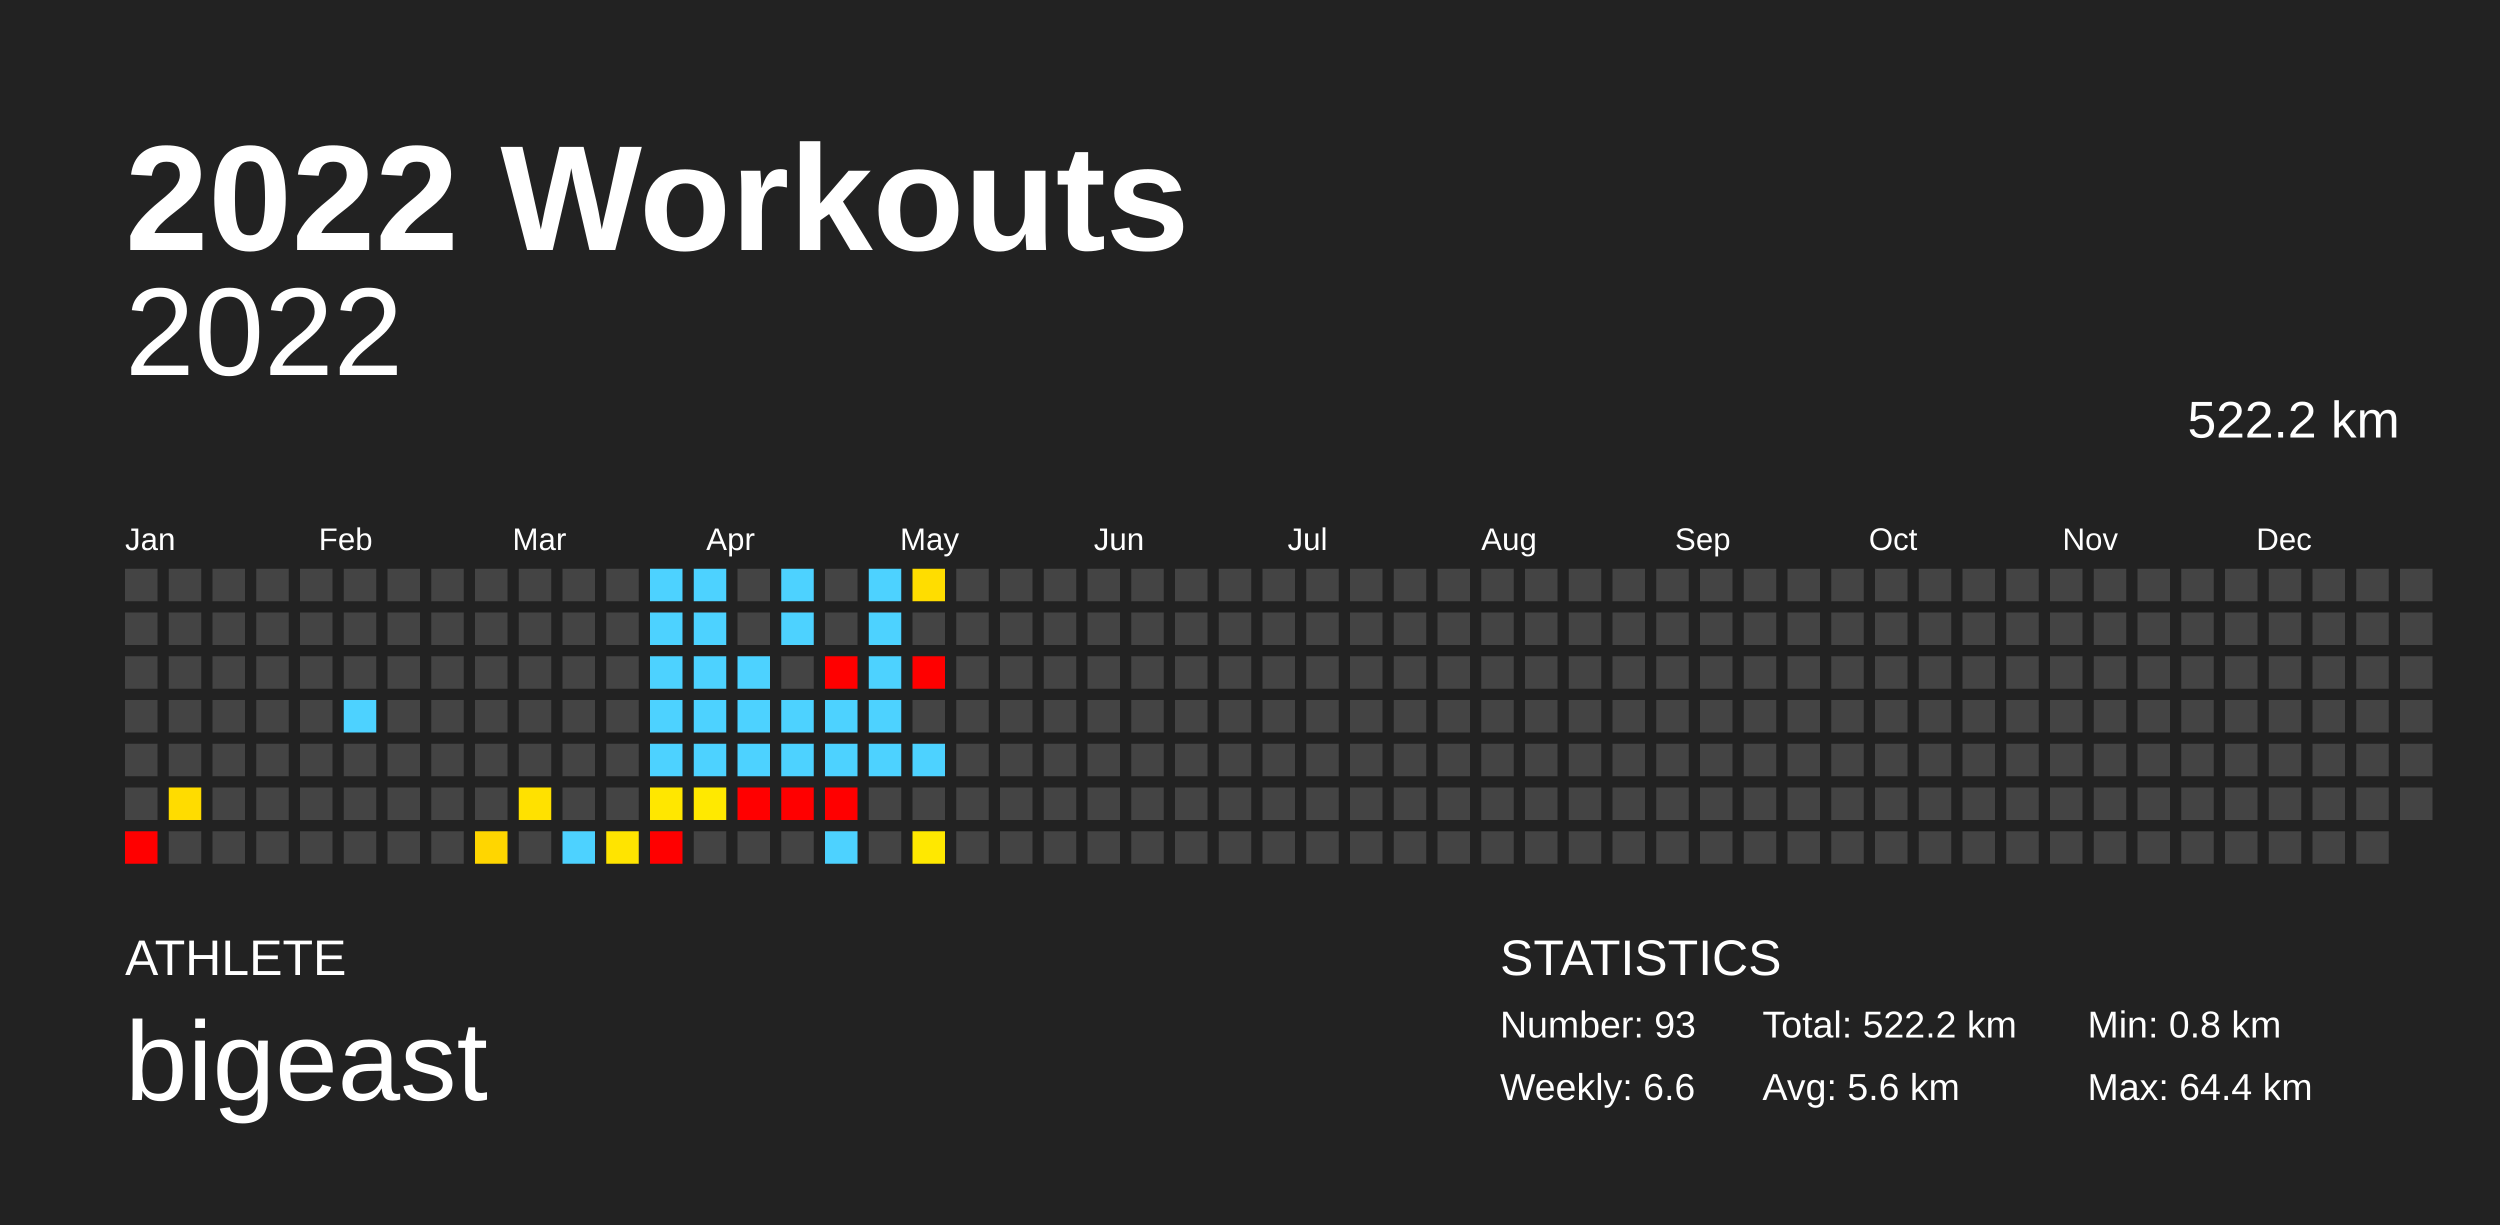
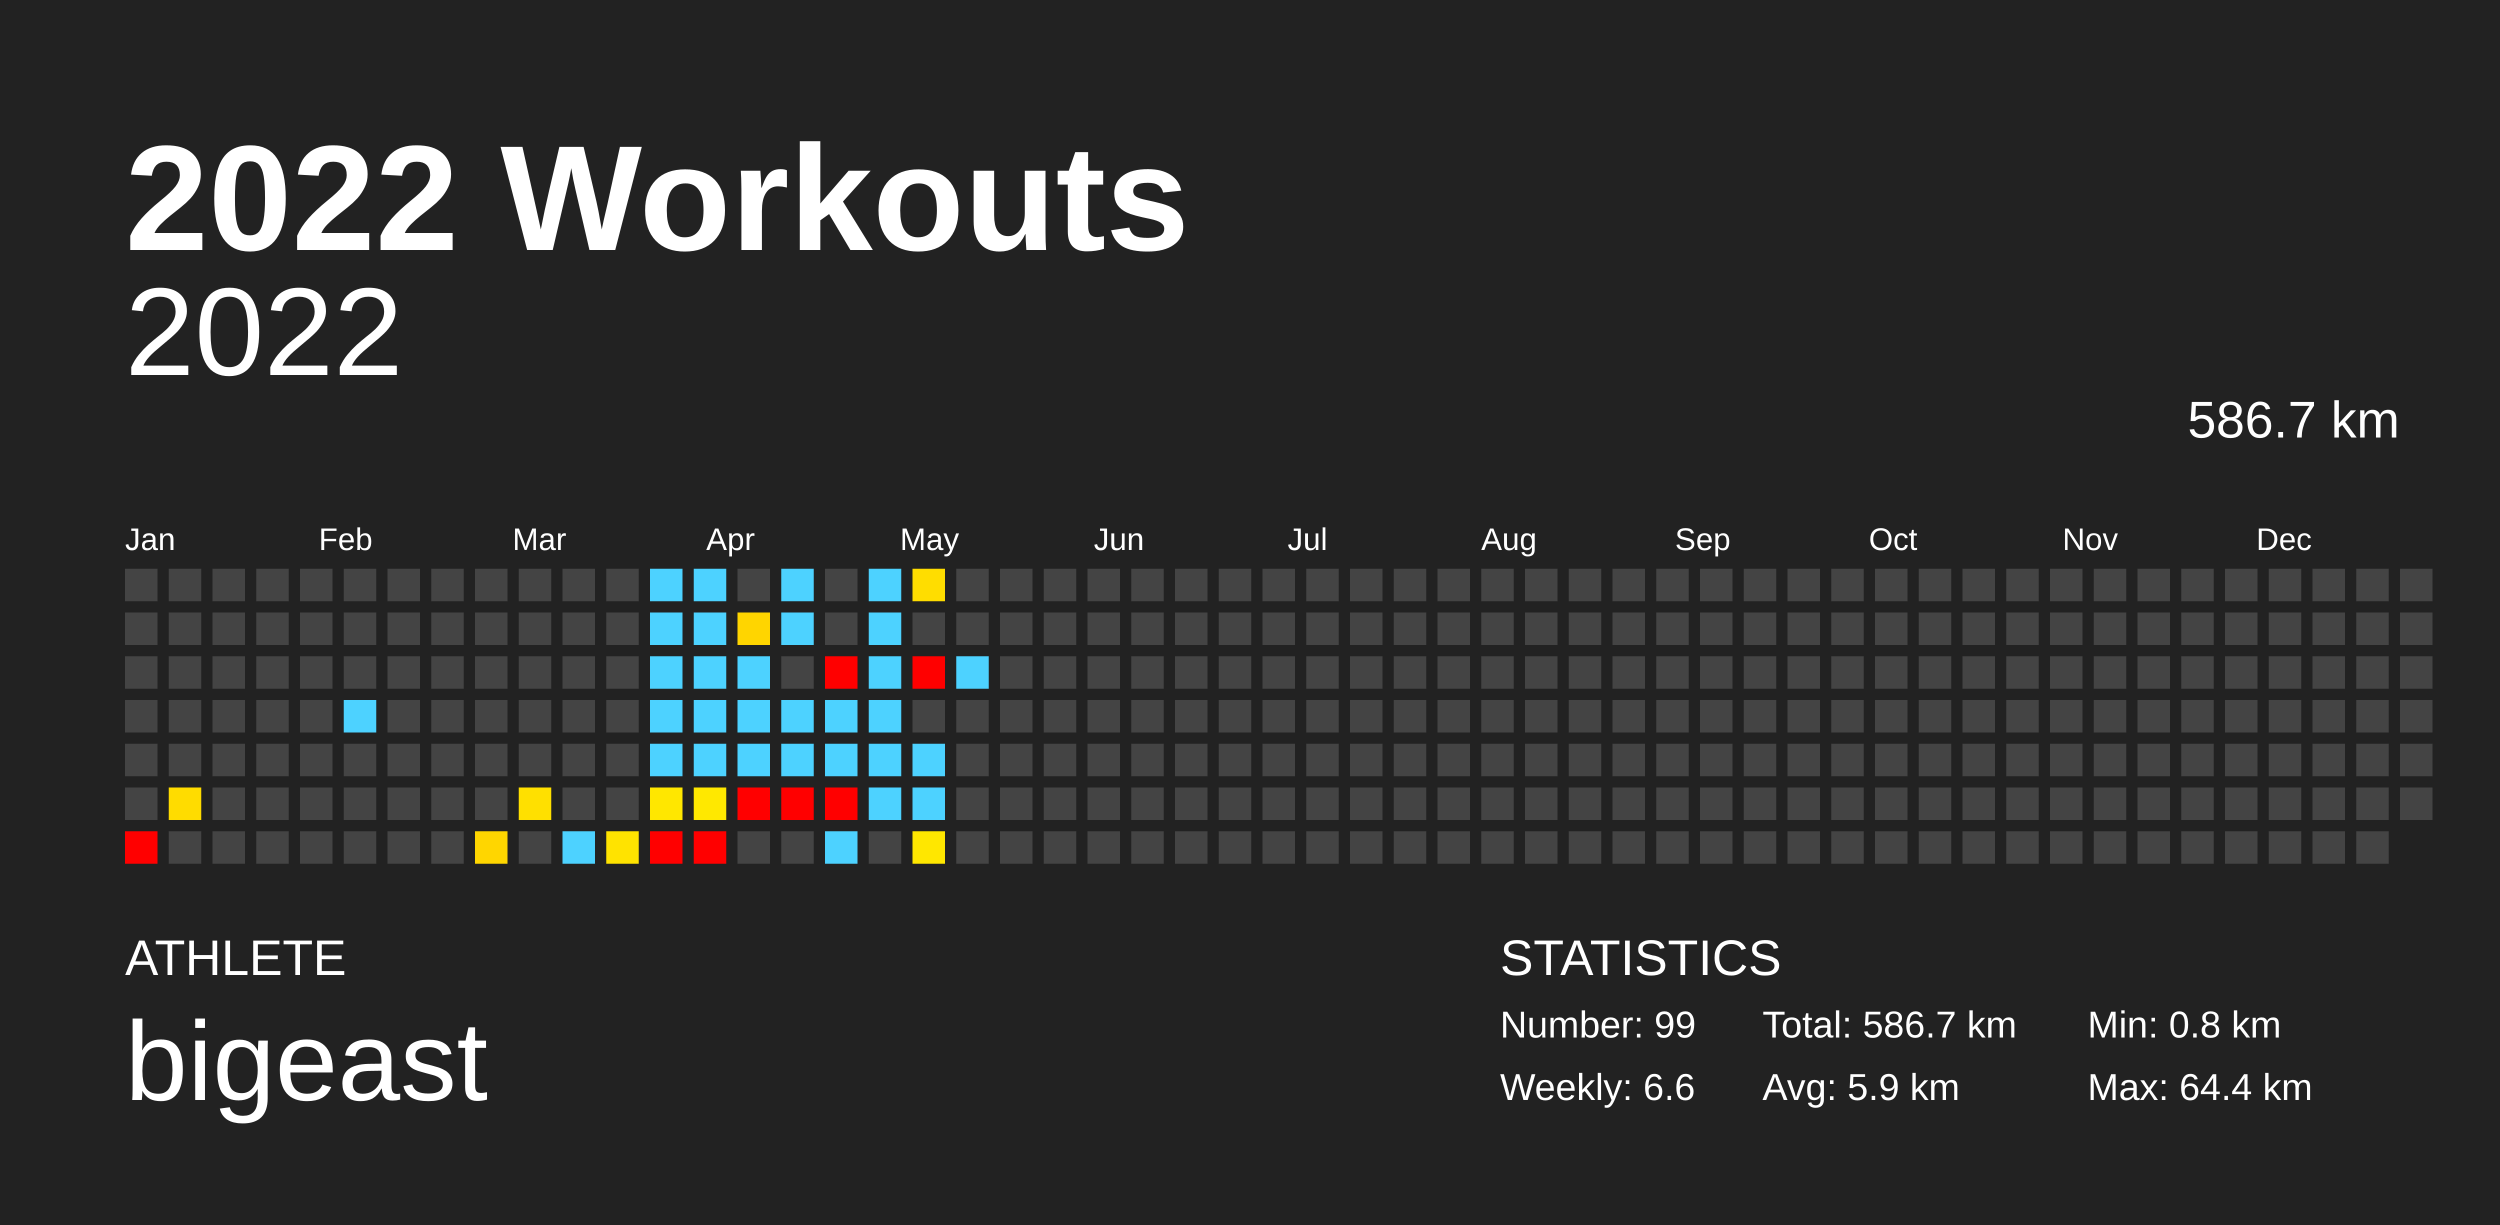
<svg xmlns="http://www.w3.org/2000/svg" baseProfile="full" height="98mm" version="1.1" viewBox="0,0,200,98" width="200mm">
  <defs />
  <rect fill="#222222" height="98" width="200" x="0" y="0" />
  <text fill="#FFFFFF" style="font-size:12px; font-family:Arial; font-weight:bold;" x="10" y="20">2022 Workouts</text>
  <text fill="#FFFFFF" style="font-size:4px; font-family:Arial" x="10" y="78">ATHLETE</text>
  <text fill="#FFFFFF" style="font-size:9px; font-family:Arial" x="10" y="88">bigeast</text>
  <text fill="#FFFFFF" style="font-size:4px; font-family:Arial" x="120" y="78">STATISTICS</text>
-   <text fill="#FFFFFF" style="font-size:3px; font-family:Arial" x="120" y="83">Number: 93</text>
+   <text fill="#FFFFFF" style="font-size:3px; font-family:Arial" x="120" y="83">Number: 99</text>
  <text fill="#FFFFFF" style="font-size:3px; font-family:Arial" x="120" y="88">Weekly: 6.6</text>
-   <text fill="#FFFFFF" style="font-size:3px; font-family:Arial" x="141" y="83">Total: 522.2 km</text>
-   <text fill="#FFFFFF" style="font-size:3px; font-family:Arial" x="141" y="88">Avg: 5.6 km</text>
+   <text fill="#FFFFFF" style="font-size:3px; font-family:Arial" x="141" y="83">Total: 586.7 km</text>
+   <text fill="#FFFFFF" style="font-size:3px; font-family:Arial" x="141" y="88">Avg: 5.9 km</text>
  <text fill="#FFFFFF" style="font-size:3px; font-family:Arial" x="167" y="83">Min: 0.8 km</text>
  <text fill="#FFFFFF" style="font-size:3px; font-family:Arial" x="167" y="88">Max: 64.4 km</text>
  <text alignment-baseline="hanging" fill="#FFFFFF" style="font-size:10.0px; font-family:Arial;" x="10" y="30">2022</text>
-   <text alignment-baseline="hanging" fill="#FFFFFF" style="font-size:4.125px; font-family:Arial;" x="175" y="35">522.2 km</text>
+   <text alignment-baseline="hanging" fill="#FFFFFF" style="font-size:4.125px; font-family:Arial;" x="175" y="35">586.7 km</text>
  <text fill="#FFFFFF" style="font-size:2.5px; font-family:Arial" x="10.0" y="44">Jan</text>
  <text fill="#FFFFFF" style="font-size:2.5px; font-family:Arial" x="25.5" y="44">Feb</text>
  <text fill="#FFFFFF" style="font-size:2.5px; font-family:Arial" x="41.0" y="44">Mar</text>
  <text fill="#FFFFFF" style="font-size:2.5px; font-family:Arial" x="56.5" y="44">Apr</text>
  <text fill="#FFFFFF" style="font-size:2.5px; font-family:Arial" x="72.0" y="44">May</text>
  <text fill="#FFFFFF" style="font-size:2.5px; font-family:Arial" x="87.5" y="44">Jun</text>
  <text fill="#FFFFFF" style="font-size:2.5px; font-family:Arial" x="103.0" y="44">Jul</text>
  <text fill="#FFFFFF" style="font-size:2.5px; font-family:Arial" x="118.5" y="44">Aug</text>
  <text fill="#FFFFFF" style="font-size:2.5px; font-family:Arial" x="134.0" y="44">Sep</text>
  <text fill="#FFFFFF" style="font-size:2.5px; font-family:Arial" x="149.5" y="44">Oct</text>
  <text fill="#FFFFFF" style="font-size:2.5px; font-family:Arial" x="165.0" y="44">Nov</text>
  <text fill="#FFFFFF" style="font-size:2.5px; font-family:Arial" x="180.5" y="44">Dec</text>
  <rect fill="#444444" height="2.6" width="2.6" x="10.0" y="45.5" />
  <rect fill="#444444" height="2.6" width="2.6" x="10.0" y="49.0" />
  <rect fill="#444444" height="2.6" width="2.6" x="10.0" y="52.5" />
  <rect fill="#444444" height="2.6" width="2.6" x="10.0" y="56.0" />
  <rect fill="#444444" height="2.6" width="2.6" x="10.0" y="59.5" />
  <rect fill="#444444" height="2.6" width="2.6" x="10.0" y="63.0" />
  <rect fill="red" height="2.6" width="2.6" x="10.0" y="66.5" />
  <rect fill="#444444" height="2.6" width="2.6" x="13.5" y="45.5" />
  <rect fill="#444444" height="2.6" width="2.6" x="13.5" y="49.0" />
  <rect fill="#444444" height="2.6" width="2.6" x="13.5" y="52.5" />
  <rect fill="#444444" height="2.6" width="2.6" x="13.5" y="56.0" />
  <rect fill="#444444" height="2.6" width="2.6" x="13.5" y="59.5" />
  <rect fill="#ffdc00" height="2.6" width="2.6" x="13.5" y="63.0" />
  <rect fill="#444444" height="2.6" width="2.6" x="13.5" y="66.5" />
  <rect fill="#444444" height="2.6" width="2.6" x="17.0" y="45.5" />
  <rect fill="#444444" height="2.6" width="2.6" x="17.0" y="49.0" />
  <rect fill="#444444" height="2.6" width="2.6" x="17.0" y="52.5" />
  <rect fill="#444444" height="2.6" width="2.6" x="17.0" y="56.0" />
  <rect fill="#444444" height="2.6" width="2.6" x="17.0" y="59.5" />
  <rect fill="#444444" height="2.6" width="2.6" x="17.0" y="63.0" />
  <rect fill="#444444" height="2.6" width="2.6" x="17.0" y="66.5" />
  <rect fill="#444444" height="2.6" width="2.6" x="20.5" y="45.5" />
  <rect fill="#444444" height="2.6" width="2.6" x="20.5" y="49.0" />
  <rect fill="#444444" height="2.6" width="2.6" x="20.5" y="52.5" />
  <rect fill="#444444" height="2.6" width="2.6" x="20.5" y="56.0" />
  <rect fill="#444444" height="2.6" width="2.6" x="20.5" y="59.5" />
  <rect fill="#444444" height="2.6" width="2.6" x="20.5" y="63.0" />
  <rect fill="#444444" height="2.6" width="2.6" x="20.5" y="66.5" />
  <rect fill="#444444" height="2.6" width="2.6" x="24.0" y="45.5" />
  <rect fill="#444444" height="2.6" width="2.6" x="24.0" y="49.0" />
  <rect fill="#444444" height="2.6" width="2.6" x="24.0" y="52.5" />
  <rect fill="#444444" height="2.6" width="2.6" x="24.0" y="56.0" />
  <rect fill="#444444" height="2.6" width="2.6" x="24.0" y="59.5" />
  <rect fill="#444444" height="2.6" width="2.6" x="24.0" y="63.0" />
  <rect fill="#444444" height="2.6" width="2.6" x="24.0" y="66.5" />
  <rect fill="#444444" height="2.6" width="2.6" x="27.5" y="45.5" />
  <rect fill="#444444" height="2.6" width="2.6" x="27.5" y="49.0" />
  <rect fill="#444444" height="2.6" width="2.6" x="27.5" y="52.5" />
  <rect fill="#4dd2ff" height="2.6" width="2.6" x="27.5" y="56.0" />
  <rect fill="#444444" height="2.6" width="2.6" x="27.5" y="59.5" />
  <rect fill="#444444" height="2.6" width="2.6" x="27.5" y="63.0" />
  <rect fill="#444444" height="2.6" width="2.6" x="27.5" y="66.5" />
  <rect fill="#444444" height="2.6" width="2.6" x="31.0" y="45.5" />
  <rect fill="#444444" height="2.6" width="2.6" x="31.0" y="49.0" />
  <rect fill="#444444" height="2.6" width="2.6" x="31.0" y="52.5" />
  <rect fill="#444444" height="2.6" width="2.6" x="31.0" y="56.0" />
  <rect fill="#444444" height="2.6" width="2.6" x="31.0" y="59.5" />
  <rect fill="#444444" height="2.6" width="2.6" x="31.0" y="63.0" />
  <rect fill="#444444" height="2.6" width="2.6" x="31.0" y="66.5" />
  <rect fill="#444444" height="2.6" width="2.6" x="34.5" y="45.5" />
  <rect fill="#444444" height="2.6" width="2.6" x="34.5" y="49.0" />
  <rect fill="#444444" height="2.6" width="2.6" x="34.5" y="52.5" />
  <rect fill="#444444" height="2.6" width="2.6" x="34.5" y="56.0" />
  <rect fill="#444444" height="2.6" width="2.6" x="34.5" y="59.5" />
  <rect fill="#444444" height="2.6" width="2.6" x="34.5" y="63.0" />
  <rect fill="#444444" height="2.6" width="2.6" x="34.5" y="66.5" />
  <rect fill="#444444" height="2.6" width="2.6" x="38.0" y="45.5" />
  <rect fill="#444444" height="2.6" width="2.6" x="38.0" y="49.0" />
  <rect fill="#444444" height="2.6" width="2.6" x="38.0" y="52.5" />
  <rect fill="#444444" height="2.6" width="2.6" x="38.0" y="56.0" />
  <rect fill="#444444" height="2.6" width="2.6" x="38.0" y="59.5" />
  <rect fill="#444444" height="2.6" width="2.6" x="38.0" y="63.0" />
  <rect fill="#ffd600" height="2.6" width="2.6" x="38.0" y="66.5" />
  <rect fill="#444444" height="2.6" width="2.6" x="41.5" y="45.5" />
  <rect fill="#444444" height="2.6" width="2.6" x="41.5" y="49.0" />
  <rect fill="#444444" height="2.6" width="2.6" x="41.5" y="52.5" />
  <rect fill="#444444" height="2.6" width="2.6" x="41.5" y="56.0" />
  <rect fill="#444444" height="2.6" width="2.6" x="41.5" y="59.5" />
-   <rect fill="#ffe100" height="2.6" width="2.6" x="41.5" y="63.0" />
+   <rect fill="#ffe000" height="2.6" width="2.6" x="41.5" y="63.0" />
  <rect fill="#444444" height="2.6" width="2.6" x="41.5" y="66.5" />
  <rect fill="#444444" height="2.6" width="2.6" x="45.0" y="45.5" />
  <rect fill="#444444" height="2.6" width="2.6" x="45.0" y="49.0" />
  <rect fill="#444444" height="2.6" width="2.6" x="45.0" y="52.5" />
  <rect fill="#444444" height="2.6" width="2.6" x="45.0" y="56.0" />
  <rect fill="#444444" height="2.6" width="2.6" x="45.0" y="59.5" />
  <rect fill="#444444" height="2.6" width="2.6" x="45.0" y="63.0" />
  <rect fill="#4dd2ff" height="2.6" width="2.6" x="45.0" y="66.5" />
  <rect fill="#444444" height="2.6" width="2.6" x="48.5" y="45.5" />
  <rect fill="#444444" height="2.6" width="2.6" x="48.5" y="49.0" />
  <rect fill="#444444" height="2.6" width="2.6" x="48.5" y="52.5" />
  <rect fill="#444444" height="2.6" width="2.6" x="48.5" y="56.0" />
  <rect fill="#444444" height="2.6" width="2.6" x="48.5" y="59.5" />
  <rect fill="#444444" height="2.6" width="2.6" x="48.5" y="63.0" />
-   <rect fill="#ffe400" height="2.6" width="2.6" x="48.5" y="66.5" />
+   <rect fill="#ffe300" height="2.6" width="2.6" x="48.5" y="66.5" />
  <rect fill="#4dd2ff" height="2.6" width="2.6" x="52.0" y="45.5" />
  <rect fill="#4dd2ff" height="2.6" width="2.6" x="52.0" y="49.0" />
  <rect fill="#4dd2ff" height="2.6" width="2.6" x="52.0" y="52.5" />
  <rect fill="#4dd2ff" height="2.6" width="2.6" x="52.0" y="56.0" />
  <rect fill="#4dd2ff" height="2.6" width="2.6" x="52.0" y="59.5" />
  <rect fill="#ffe700" height="2.6" width="2.6" x="52.0" y="63.0" />
  <rect fill="red" height="2.6" width="2.6" x="52.0" y="66.5" />
  <rect fill="#4dd2ff" height="2.6" width="2.6" x="55.5" y="45.5" />
  <rect fill="#4dd2ff" height="2.6" width="2.6" x="55.5" y="49.0" />
  <rect fill="#4dd2ff" height="2.6" width="2.6" x="55.5" y="52.5" />
  <rect fill="#4dd2ff" height="2.6" width="2.6" x="55.5" y="56.0" />
  <rect fill="#4dd2ff" height="2.6" width="2.6" x="55.5" y="59.5" />
-   <rect fill="#ffe900" height="2.6" width="2.6" x="55.5" y="63.0" />
-   <rect fill="#444444" height="2.6" width="2.6" x="55.5" y="66.5" />
+   <rect fill="#ffe800" height="2.6" width="2.6" x="55.5" y="63.0" />
+   <rect fill="red" height="2.6" width="2.6" x="55.5" y="66.5" />
  <rect fill="#444444" height="2.6" width="2.6" x="59.0" y="45.5" />
-   <rect fill="#444444" height="2.6" width="2.6" x="59.0" y="49.0" />
+   <rect fill="#ffd500" height="2.6" width="2.6" x="59.0" y="49.0" />
  <rect fill="#4dd2ff" height="2.6" width="2.6" x="59.0" y="52.5" />
  <rect fill="#4dd2ff" height="2.6" width="2.6" x="59.0" y="56.0" />
  <rect fill="#4dd2ff" height="2.6" width="2.6" x="59.0" y="59.5" />
  <rect fill="red" height="2.6" width="2.6" x="59.0" y="63.0" />
  <rect fill="#444444" height="2.6" width="2.6" x="59.0" y="66.5" />
  <rect fill="#4dd2ff" height="2.6" width="2.6" x="62.5" y="45.5" />
  <rect fill="#4dd2ff" height="2.6" width="2.6" x="62.5" y="49.0" />
  <rect fill="#444444" height="2.6" width="2.6" x="62.5" y="52.5" />
  <rect fill="#4dd2ff" height="2.6" width="2.6" x="62.5" y="56.0" />
  <rect fill="#4dd2ff" height="2.6" width="2.6" x="62.5" y="59.5" />
  <rect fill="red" height="2.6" width="2.6" x="62.5" y="63.0" />
  <rect fill="#444444" height="2.6" width="2.6" x="62.5" y="66.5" />
  <rect fill="#444444" height="2.6" width="2.6" x="66.0" y="45.5" />
  <rect fill="#444444" height="2.6" width="2.6" x="66.0" y="49.0" />
  <rect fill="red" height="2.6" width="2.6" x="66.0" y="52.5" />
  <rect fill="#4dd2ff" height="2.6" width="2.6" x="66.0" y="56.0" />
  <rect fill="#4dd2ff" height="2.6" width="2.6" x="66.0" y="59.5" />
  <rect fill="red" height="2.6" width="2.6" x="66.0" y="63.0" />
  <rect fill="#4dd2ff" height="2.6" width="2.6" x="66.0" y="66.5" />
  <rect fill="#4dd2ff" height="2.6" width="2.6" x="69.5" y="45.5" />
  <rect fill="#4dd2ff" height="2.6" width="2.6" x="69.5" y="49.0" />
  <rect fill="#4dd2ff" height="2.6" width="2.6" x="69.5" y="52.5" />
  <rect fill="#4dd2ff" height="2.6" width="2.6" x="69.5" y="56.0" />
  <rect fill="#4dd2ff" height="2.6" width="2.6" x="69.5" y="59.5" />
-   <rect fill="#444444" height="2.6" width="2.6" x="69.5" y="63.0" />
+   <rect fill="#4dd2ff" height="2.6" width="2.6" x="69.5" y="63.0" />
  <rect fill="#444444" height="2.6" width="2.6" x="69.5" y="66.5" />
  <rect fill="#ffdd00" height="2.6" width="2.6" x="73.0" y="45.5" />
  <rect fill="#444444" height="2.6" width="2.6" x="73.0" y="49.0" />
  <rect fill="red" height="2.6" width="2.6" x="73.0" y="52.5" />
  <rect fill="#444444" height="2.6" width="2.6" x="73.0" y="56.0" />
  <rect fill="#4dd2ff" height="2.6" width="2.6" x="73.0" y="59.5" />
-   <rect fill="#444444" height="2.6" width="2.6" x="73.0" y="63.0" />
-   <rect fill="#ffe800" height="2.6" width="2.6" x="73.0" y="66.5" />
+   <rect fill="#4dd2ff" height="2.6" width="2.6" x="73.0" y="63.0" />
+   <rect fill="#ffe700" height="2.6" width="2.6" x="73.0" y="66.5" />
  <rect fill="#444444" height="2.6" width="2.6" x="76.5" y="45.5" />
  <rect fill="#444444" height="2.6" width="2.6" x="76.5" y="49.0" />
-   <rect fill="#444444" height="2.6" width="2.6" x="76.5" y="52.5" />
+   <rect fill="#4dd2ff" height="2.6" width="2.6" x="76.5" y="52.5" />
  <rect fill="#444444" height="2.6" width="2.6" x="76.5" y="56.0" />
  <rect fill="#444444" height="2.6" width="2.6" x="76.5" y="59.5" />
  <rect fill="#444444" height="2.6" width="2.6" x="76.5" y="63.0" />
  <rect fill="#444444" height="2.6" width="2.6" x="76.5" y="66.5" />
  <rect fill="#444444" height="2.6" width="2.6" x="80.0" y="45.5" />
  <rect fill="#444444" height="2.6" width="2.6" x="80.0" y="49.0" />
  <rect fill="#444444" height="2.6" width="2.6" x="80.0" y="52.5" />
  <rect fill="#444444" height="2.6" width="2.6" x="80.0" y="56.0" />
  <rect fill="#444444" height="2.6" width="2.6" x="80.0" y="59.5" />
  <rect fill="#444444" height="2.6" width="2.6" x="80.0" y="63.0" />
  <rect fill="#444444" height="2.6" width="2.6" x="80.0" y="66.5" />
  <rect fill="#444444" height="2.6" width="2.6" x="83.5" y="45.5" />
  <rect fill="#444444" height="2.6" width="2.6" x="83.5" y="49.0" />
  <rect fill="#444444" height="2.6" width="2.6" x="83.5" y="52.5" />
  <rect fill="#444444" height="2.6" width="2.6" x="83.5" y="56.0" />
  <rect fill="#444444" height="2.6" width="2.6" x="83.5" y="59.5" />
  <rect fill="#444444" height="2.6" width="2.6" x="83.5" y="63.0" />
  <rect fill="#444444" height="2.6" width="2.6" x="83.5" y="66.5" />
  <rect fill="#444444" height="2.6" width="2.6" x="87.0" y="45.5" />
  <rect fill="#444444" height="2.6" width="2.6" x="87.0" y="49.0" />
  <rect fill="#444444" height="2.6" width="2.6" x="87.0" y="52.5" />
  <rect fill="#444444" height="2.6" width="2.6" x="87.0" y="56.0" />
  <rect fill="#444444" height="2.6" width="2.6" x="87.0" y="59.5" />
  <rect fill="#444444" height="2.6" width="2.6" x="87.0" y="63.0" />
  <rect fill="#444444" height="2.6" width="2.6" x="87.0" y="66.5" />
  <rect fill="#444444" height="2.6" width="2.6" x="90.5" y="45.5" />
  <rect fill="#444444" height="2.6" width="2.6" x="90.5" y="49.0" />
  <rect fill="#444444" height="2.6" width="2.6" x="90.5" y="52.5" />
  <rect fill="#444444" height="2.6" width="2.6" x="90.5" y="56.0" />
  <rect fill="#444444" height="2.6" width="2.6" x="90.5" y="59.5" />
  <rect fill="#444444" height="2.6" width="2.6" x="90.5" y="63.0" />
  <rect fill="#444444" height="2.6" width="2.6" x="90.5" y="66.5" />
  <rect fill="#444444" height="2.6" width="2.6" x="94.0" y="45.5" />
  <rect fill="#444444" height="2.6" width="2.6" x="94.0" y="49.0" />
  <rect fill="#444444" height="2.6" width="2.6" x="94.0" y="52.5" />
  <rect fill="#444444" height="2.6" width="2.6" x="94.0" y="56.0" />
  <rect fill="#444444" height="2.6" width="2.6" x="94.0" y="59.5" />
  <rect fill="#444444" height="2.6" width="2.6" x="94.0" y="63.0" />
  <rect fill="#444444" height="2.6" width="2.6" x="94.0" y="66.5" />
  <rect fill="#444444" height="2.6" width="2.6" x="97.5" y="45.5" />
  <rect fill="#444444" height="2.6" width="2.6" x="97.5" y="49.0" />
  <rect fill="#444444" height="2.6" width="2.6" x="97.5" y="52.5" />
  <rect fill="#444444" height="2.6" width="2.6" x="97.5" y="56.0" />
  <rect fill="#444444" height="2.6" width="2.6" x="97.5" y="59.5" />
  <rect fill="#444444" height="2.6" width="2.6" x="97.5" y="63.0" />
  <rect fill="#444444" height="2.6" width="2.6" x="97.5" y="66.5" />
  <rect fill="#444444" height="2.6" width="2.6" x="101.0" y="45.5" />
  <rect fill="#444444" height="2.6" width="2.6" x="101.0" y="49.0" />
  <rect fill="#444444" height="2.6" width="2.6" x="101.0" y="52.5" />
  <rect fill="#444444" height="2.6" width="2.6" x="101.0" y="56.0" />
  <rect fill="#444444" height="2.6" width="2.6" x="101.0" y="59.5" />
  <rect fill="#444444" height="2.6" width="2.6" x="101.0" y="63.0" />
  <rect fill="#444444" height="2.6" width="2.6" x="101.0" y="66.5" />
  <rect fill="#444444" height="2.6" width="2.6" x="104.5" y="45.5" />
  <rect fill="#444444" height="2.6" width="2.6" x="104.5" y="49.0" />
  <rect fill="#444444" height="2.6" width="2.6" x="104.5" y="52.5" />
  <rect fill="#444444" height="2.6" width="2.6" x="104.5" y="56.0" />
  <rect fill="#444444" height="2.6" width="2.6" x="104.5" y="59.5" />
  <rect fill="#444444" height="2.6" width="2.6" x="104.5" y="63.0" />
  <rect fill="#444444" height="2.6" width="2.6" x="104.5" y="66.5" />
  <rect fill="#444444" height="2.6" width="2.6" x="108.0" y="45.5" />
  <rect fill="#444444" height="2.6" width="2.6" x="108.0" y="49.0" />
  <rect fill="#444444" height="2.6" width="2.6" x="108.0" y="52.5" />
  <rect fill="#444444" height="2.6" width="2.6" x="108.0" y="56.0" />
  <rect fill="#444444" height="2.6" width="2.6" x="108.0" y="59.5" />
  <rect fill="#444444" height="2.6" width="2.6" x="108.0" y="63.0" />
  <rect fill="#444444" height="2.6" width="2.6" x="108.0" y="66.5" />
  <rect fill="#444444" height="2.6" width="2.6" x="111.5" y="45.5" />
  <rect fill="#444444" height="2.6" width="2.6" x="111.5" y="49.0" />
  <rect fill="#444444" height="2.6" width="2.6" x="111.5" y="52.5" />
  <rect fill="#444444" height="2.6" width="2.6" x="111.5" y="56.0" />
  <rect fill="#444444" height="2.6" width="2.6" x="111.5" y="59.5" />
  <rect fill="#444444" height="2.6" width="2.6" x="111.5" y="63.0" />
  <rect fill="#444444" height="2.6" width="2.6" x="111.5" y="66.5" />
  <rect fill="#444444" height="2.6" width="2.6" x="115.0" y="45.5" />
  <rect fill="#444444" height="2.6" width="2.6" x="115.0" y="49.0" />
  <rect fill="#444444" height="2.6" width="2.6" x="115.0" y="52.5" />
  <rect fill="#444444" height="2.6" width="2.6" x="115.0" y="56.0" />
  <rect fill="#444444" height="2.6" width="2.6" x="115.0" y="59.5" />
  <rect fill="#444444" height="2.6" width="2.6" x="115.0" y="63.0" />
  <rect fill="#444444" height="2.6" width="2.6" x="115.0" y="66.5" />
  <rect fill="#444444" height="2.6" width="2.6" x="118.5" y="45.5" />
  <rect fill="#444444" height="2.6" width="2.6" x="118.5" y="49.0" />
  <rect fill="#444444" height="2.6" width="2.6" x="118.5" y="52.5" />
  <rect fill="#444444" height="2.6" width="2.6" x="118.5" y="56.0" />
  <rect fill="#444444" height="2.6" width="2.6" x="118.5" y="59.5" />
  <rect fill="#444444" height="2.6" width="2.6" x="118.5" y="63.0" />
  <rect fill="#444444" height="2.6" width="2.6" x="118.5" y="66.5" />
  <rect fill="#444444" height="2.6" width="2.6" x="122.0" y="45.5" />
  <rect fill="#444444" height="2.6" width="2.6" x="122.0" y="49.0" />
  <rect fill="#444444" height="2.6" width="2.6" x="122.0" y="52.5" />
  <rect fill="#444444" height="2.6" width="2.6" x="122.0" y="56.0" />
  <rect fill="#444444" height="2.6" width="2.6" x="122.0" y="59.5" />
  <rect fill="#444444" height="2.6" width="2.6" x="122.0" y="63.0" />
  <rect fill="#444444" height="2.6" width="2.6" x="122.0" y="66.5" />
  <rect fill="#444444" height="2.6" width="2.6" x="125.5" y="45.5" />
  <rect fill="#444444" height="2.6" width="2.6" x="125.5" y="49.0" />
  <rect fill="#444444" height="2.6" width="2.6" x="125.5" y="52.5" />
  <rect fill="#444444" height="2.6" width="2.6" x="125.5" y="56.0" />
  <rect fill="#444444" height="2.6" width="2.6" x="125.5" y="59.5" />
  <rect fill="#444444" height="2.6" width="2.6" x="125.5" y="63.0" />
  <rect fill="#444444" height="2.6" width="2.6" x="125.5" y="66.5" />
  <rect fill="#444444" height="2.6" width="2.6" x="129.0" y="45.5" />
  <rect fill="#444444" height="2.6" width="2.6" x="129.0" y="49.0" />
  <rect fill="#444444" height="2.6" width="2.6" x="129.0" y="52.5" />
  <rect fill="#444444" height="2.6" width="2.6" x="129.0" y="56.0" />
  <rect fill="#444444" height="2.6" width="2.6" x="129.0" y="59.5" />
  <rect fill="#444444" height="2.6" width="2.6" x="129.0" y="63.0" />
  <rect fill="#444444" height="2.6" width="2.6" x="129.0" y="66.5" />
  <rect fill="#444444" height="2.6" width="2.6" x="132.5" y="45.5" />
  <rect fill="#444444" height="2.6" width="2.6" x="132.5" y="49.0" />
  <rect fill="#444444" height="2.6" width="2.6" x="132.5" y="52.5" />
  <rect fill="#444444" height="2.6" width="2.6" x="132.5" y="56.0" />
  <rect fill="#444444" height="2.6" width="2.6" x="132.5" y="59.5" />
  <rect fill="#444444" height="2.6" width="2.6" x="132.5" y="63.0" />
  <rect fill="#444444" height="2.6" width="2.6" x="132.5" y="66.5" />
  <rect fill="#444444" height="2.6" width="2.6" x="136.0" y="45.5" />
  <rect fill="#444444" height="2.6" width="2.6" x="136.0" y="49.0" />
  <rect fill="#444444" height="2.6" width="2.6" x="136.0" y="52.5" />
  <rect fill="#444444" height="2.6" width="2.6" x="136.0" y="56.0" />
  <rect fill="#444444" height="2.6" width="2.6" x="136.0" y="59.5" />
  <rect fill="#444444" height="2.6" width="2.6" x="136.0" y="63.0" />
  <rect fill="#444444" height="2.6" width="2.6" x="136.0" y="66.5" />
  <rect fill="#444444" height="2.6" width="2.6" x="139.5" y="45.5" />
  <rect fill="#444444" height="2.6" width="2.6" x="139.5" y="49.0" />
  <rect fill="#444444" height="2.6" width="2.6" x="139.5" y="52.5" />
  <rect fill="#444444" height="2.6" width="2.6" x="139.5" y="56.0" />
  <rect fill="#444444" height="2.6" width="2.6" x="139.5" y="59.5" />
  <rect fill="#444444" height="2.6" width="2.6" x="139.5" y="63.0" />
  <rect fill="#444444" height="2.6" width="2.6" x="139.5" y="66.5" />
  <rect fill="#444444" height="2.6" width="2.6" x="143.0" y="45.5" />
  <rect fill="#444444" height="2.6" width="2.6" x="143.0" y="49.0" />
  <rect fill="#444444" height="2.6" width="2.6" x="143.0" y="52.5" />
  <rect fill="#444444" height="2.6" width="2.6" x="143.0" y="56.0" />
  <rect fill="#444444" height="2.6" width="2.6" x="143.0" y="59.5" />
  <rect fill="#444444" height="2.6" width="2.6" x="143.0" y="63.0" />
  <rect fill="#444444" height="2.6" width="2.6" x="143.0" y="66.5" />
  <rect fill="#444444" height="2.6" width="2.6" x="146.5" y="45.5" />
  <rect fill="#444444" height="2.6" width="2.6" x="146.5" y="49.0" />
  <rect fill="#444444" height="2.6" width="2.6" x="146.5" y="52.5" />
  <rect fill="#444444" height="2.6" width="2.6" x="146.5" y="56.0" />
  <rect fill="#444444" height="2.6" width="2.6" x="146.5" y="59.5" />
  <rect fill="#444444" height="2.6" width="2.6" x="146.5" y="63.0" />
  <rect fill="#444444" height="2.6" width="2.6" x="146.5" y="66.5" />
  <rect fill="#444444" height="2.6" width="2.6" x="150.0" y="45.5" />
  <rect fill="#444444" height="2.6" width="2.6" x="150.0" y="49.0" />
  <rect fill="#444444" height="2.6" width="2.6" x="150.0" y="52.5" />
  <rect fill="#444444" height="2.6" width="2.6" x="150.0" y="56.0" />
  <rect fill="#444444" height="2.6" width="2.6" x="150.0" y="59.5" />
  <rect fill="#444444" height="2.6" width="2.6" x="150.0" y="63.0" />
  <rect fill="#444444" height="2.6" width="2.6" x="150.0" y="66.5" />
  <rect fill="#444444" height="2.6" width="2.6" x="153.5" y="45.5" />
  <rect fill="#444444" height="2.6" width="2.6" x="153.5" y="49.0" />
  <rect fill="#444444" height="2.6" width="2.6" x="153.5" y="52.5" />
  <rect fill="#444444" height="2.6" width="2.6" x="153.5" y="56.0" />
  <rect fill="#444444" height="2.6" width="2.6" x="153.5" y="59.5" />
  <rect fill="#444444" height="2.6" width="2.6" x="153.5" y="63.0" />
  <rect fill="#444444" height="2.6" width="2.6" x="153.5" y="66.5" />
  <rect fill="#444444" height="2.6" width="2.6" x="157.0" y="45.5" />
  <rect fill="#444444" height="2.6" width="2.6" x="157.0" y="49.0" />
  <rect fill="#444444" height="2.6" width="2.6" x="157.0" y="52.5" />
  <rect fill="#444444" height="2.6" width="2.6" x="157.0" y="56.0" />
  <rect fill="#444444" height="2.6" width="2.6" x="157.0" y="59.5" />
  <rect fill="#444444" height="2.6" width="2.6" x="157.0" y="63.0" />
  <rect fill="#444444" height="2.6" width="2.6" x="157.0" y="66.5" />
  <rect fill="#444444" height="2.6" width="2.6" x="160.5" y="45.5" />
  <rect fill="#444444" height="2.6" width="2.6" x="160.5" y="49.0" />
  <rect fill="#444444" height="2.6" width="2.6" x="160.5" y="52.5" />
  <rect fill="#444444" height="2.6" width="2.6" x="160.5" y="56.0" />
  <rect fill="#444444" height="2.6" width="2.6" x="160.5" y="59.5" />
  <rect fill="#444444" height="2.6" width="2.6" x="160.5" y="63.0" />
  <rect fill="#444444" height="2.6" width="2.6" x="160.5" y="66.5" />
  <rect fill="#444444" height="2.6" width="2.6" x="164.0" y="45.5" />
  <rect fill="#444444" height="2.6" width="2.6" x="164.0" y="49.0" />
  <rect fill="#444444" height="2.6" width="2.6" x="164.0" y="52.5" />
  <rect fill="#444444" height="2.6" width="2.6" x="164.0" y="56.0" />
  <rect fill="#444444" height="2.6" width="2.6" x="164.0" y="59.5" />
  <rect fill="#444444" height="2.6" width="2.6" x="164.0" y="63.0" />
  <rect fill="#444444" height="2.6" width="2.6" x="164.0" y="66.5" />
  <rect fill="#444444" height="2.6" width="2.6" x="167.5" y="45.5" />
  <rect fill="#444444" height="2.6" width="2.6" x="167.5" y="49.0" />
  <rect fill="#444444" height="2.6" width="2.6" x="167.5" y="52.5" />
  <rect fill="#444444" height="2.6" width="2.6" x="167.5" y="56.0" />
  <rect fill="#444444" height="2.6" width="2.6" x="167.5" y="59.5" />
  <rect fill="#444444" height="2.6" width="2.6" x="167.5" y="63.0" />
  <rect fill="#444444" height="2.6" width="2.6" x="167.5" y="66.5" />
  <rect fill="#444444" height="2.6" width="2.6" x="171.0" y="45.5" />
  <rect fill="#444444" height="2.6" width="2.6" x="171.0" y="49.0" />
  <rect fill="#444444" height="2.6" width="2.6" x="171.0" y="52.5" />
  <rect fill="#444444" height="2.6" width="2.6" x="171.0" y="56.0" />
  <rect fill="#444444" height="2.6" width="2.6" x="171.0" y="59.5" />
  <rect fill="#444444" height="2.6" width="2.6" x="171.0" y="63.0" />
  <rect fill="#444444" height="2.6" width="2.6" x="171.0" y="66.5" />
  <rect fill="#444444" height="2.6" width="2.6" x="174.5" y="45.5" />
  <rect fill="#444444" height="2.6" width="2.6" x="174.5" y="49.0" />
  <rect fill="#444444" height="2.6" width="2.6" x="174.5" y="52.5" />
  <rect fill="#444444" height="2.6" width="2.6" x="174.5" y="56.0" />
  <rect fill="#444444" height="2.6" width="2.6" x="174.5" y="59.5" />
  <rect fill="#444444" height="2.6" width="2.6" x="174.5" y="63.0" />
  <rect fill="#444444" height="2.6" width="2.6" x="174.5" y="66.5" />
  <rect fill="#444444" height="2.6" width="2.6" x="178.0" y="45.5" />
  <rect fill="#444444" height="2.6" width="2.6" x="178.0" y="49.0" />
  <rect fill="#444444" height="2.6" width="2.6" x="178.0" y="52.5" />
  <rect fill="#444444" height="2.6" width="2.6" x="178.0" y="56.0" />
  <rect fill="#444444" height="2.6" width="2.6" x="178.0" y="59.5" />
  <rect fill="#444444" height="2.6" width="2.6" x="178.0" y="63.0" />
  <rect fill="#444444" height="2.6" width="2.6" x="178.0" y="66.5" />
  <rect fill="#444444" height="2.6" width="2.6" x="181.5" y="45.5" />
  <rect fill="#444444" height="2.6" width="2.6" x="181.5" y="49.0" />
  <rect fill="#444444" height="2.6" width="2.6" x="181.5" y="52.5" />
  <rect fill="#444444" height="2.6" width="2.6" x="181.5" y="56.0" />
  <rect fill="#444444" height="2.6" width="2.6" x="181.5" y="59.5" />
  <rect fill="#444444" height="2.6" width="2.6" x="181.5" y="63.0" />
  <rect fill="#444444" height="2.6" width="2.6" x="181.5" y="66.5" />
  <rect fill="#444444" height="2.6" width="2.6" x="185.0" y="45.5" />
  <rect fill="#444444" height="2.6" width="2.6" x="185.0" y="49.0" />
  <rect fill="#444444" height="2.6" width="2.6" x="185.0" y="52.5" />
  <rect fill="#444444" height="2.6" width="2.6" x="185.0" y="56.0" />
  <rect fill="#444444" height="2.6" width="2.6" x="185.0" y="59.5" />
  <rect fill="#444444" height="2.6" width="2.6" x="185.0" y="63.0" />
  <rect fill="#444444" height="2.6" width="2.6" x="185.0" y="66.5" />
  <rect fill="#444444" height="2.6" width="2.6" x="188.5" y="45.5" />
  <rect fill="#444444" height="2.6" width="2.6" x="188.5" y="49.0" />
  <rect fill="#444444" height="2.6" width="2.6" x="188.5" y="52.5" />
  <rect fill="#444444" height="2.6" width="2.6" x="188.5" y="56.0" />
  <rect fill="#444444" height="2.6" width="2.6" x="188.5" y="59.5" />
  <rect fill="#444444" height="2.6" width="2.6" x="188.5" y="63.0" />
  <rect fill="#444444" height="2.6" width="2.6" x="188.5" y="66.5" />
  <rect fill="#444444" height="2.6" width="2.6" x="192.0" y="45.5" />
  <rect fill="#444444" height="2.6" width="2.6" x="192.0" y="49.0" />
  <rect fill="#444444" height="2.6" width="2.6" x="192.0" y="52.5" />
  <rect fill="#444444" height="2.6" width="2.6" x="192.0" y="56.0" />
  <rect fill="#444444" height="2.6" width="2.6" x="192.0" y="59.5" />
  <rect fill="#444444" height="2.6" width="2.6" x="192.0" y="63.0" />
</svg>
